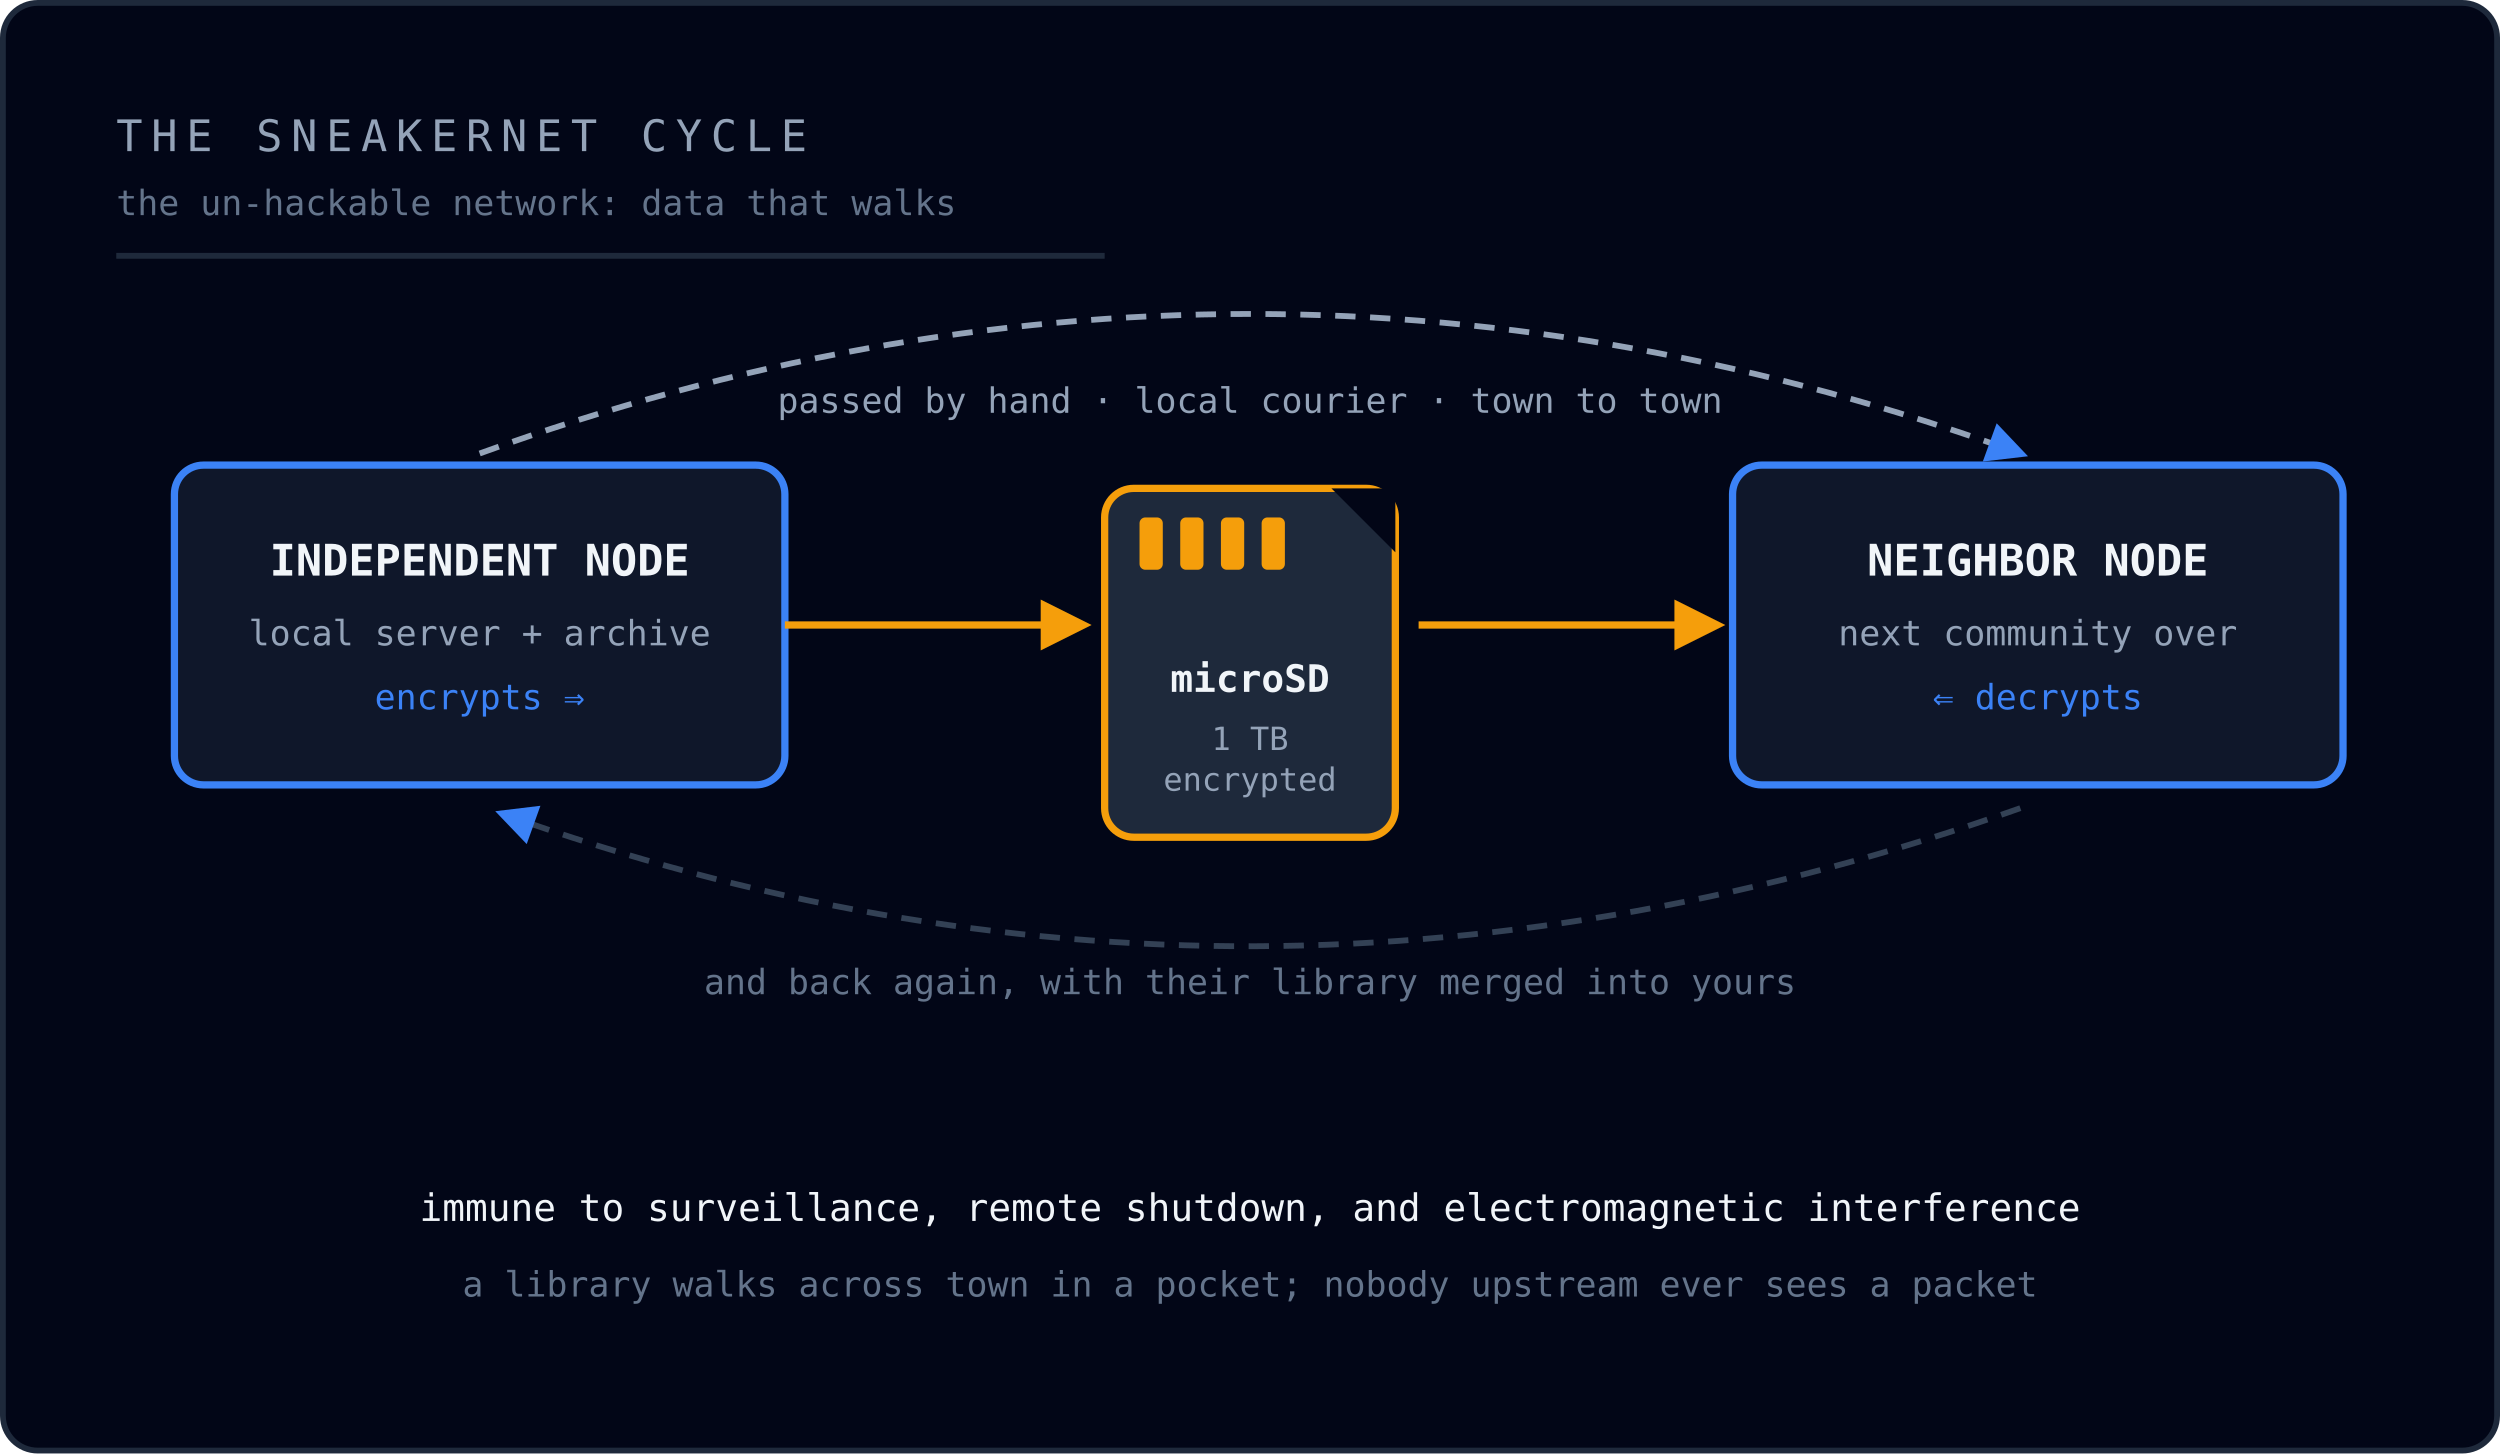
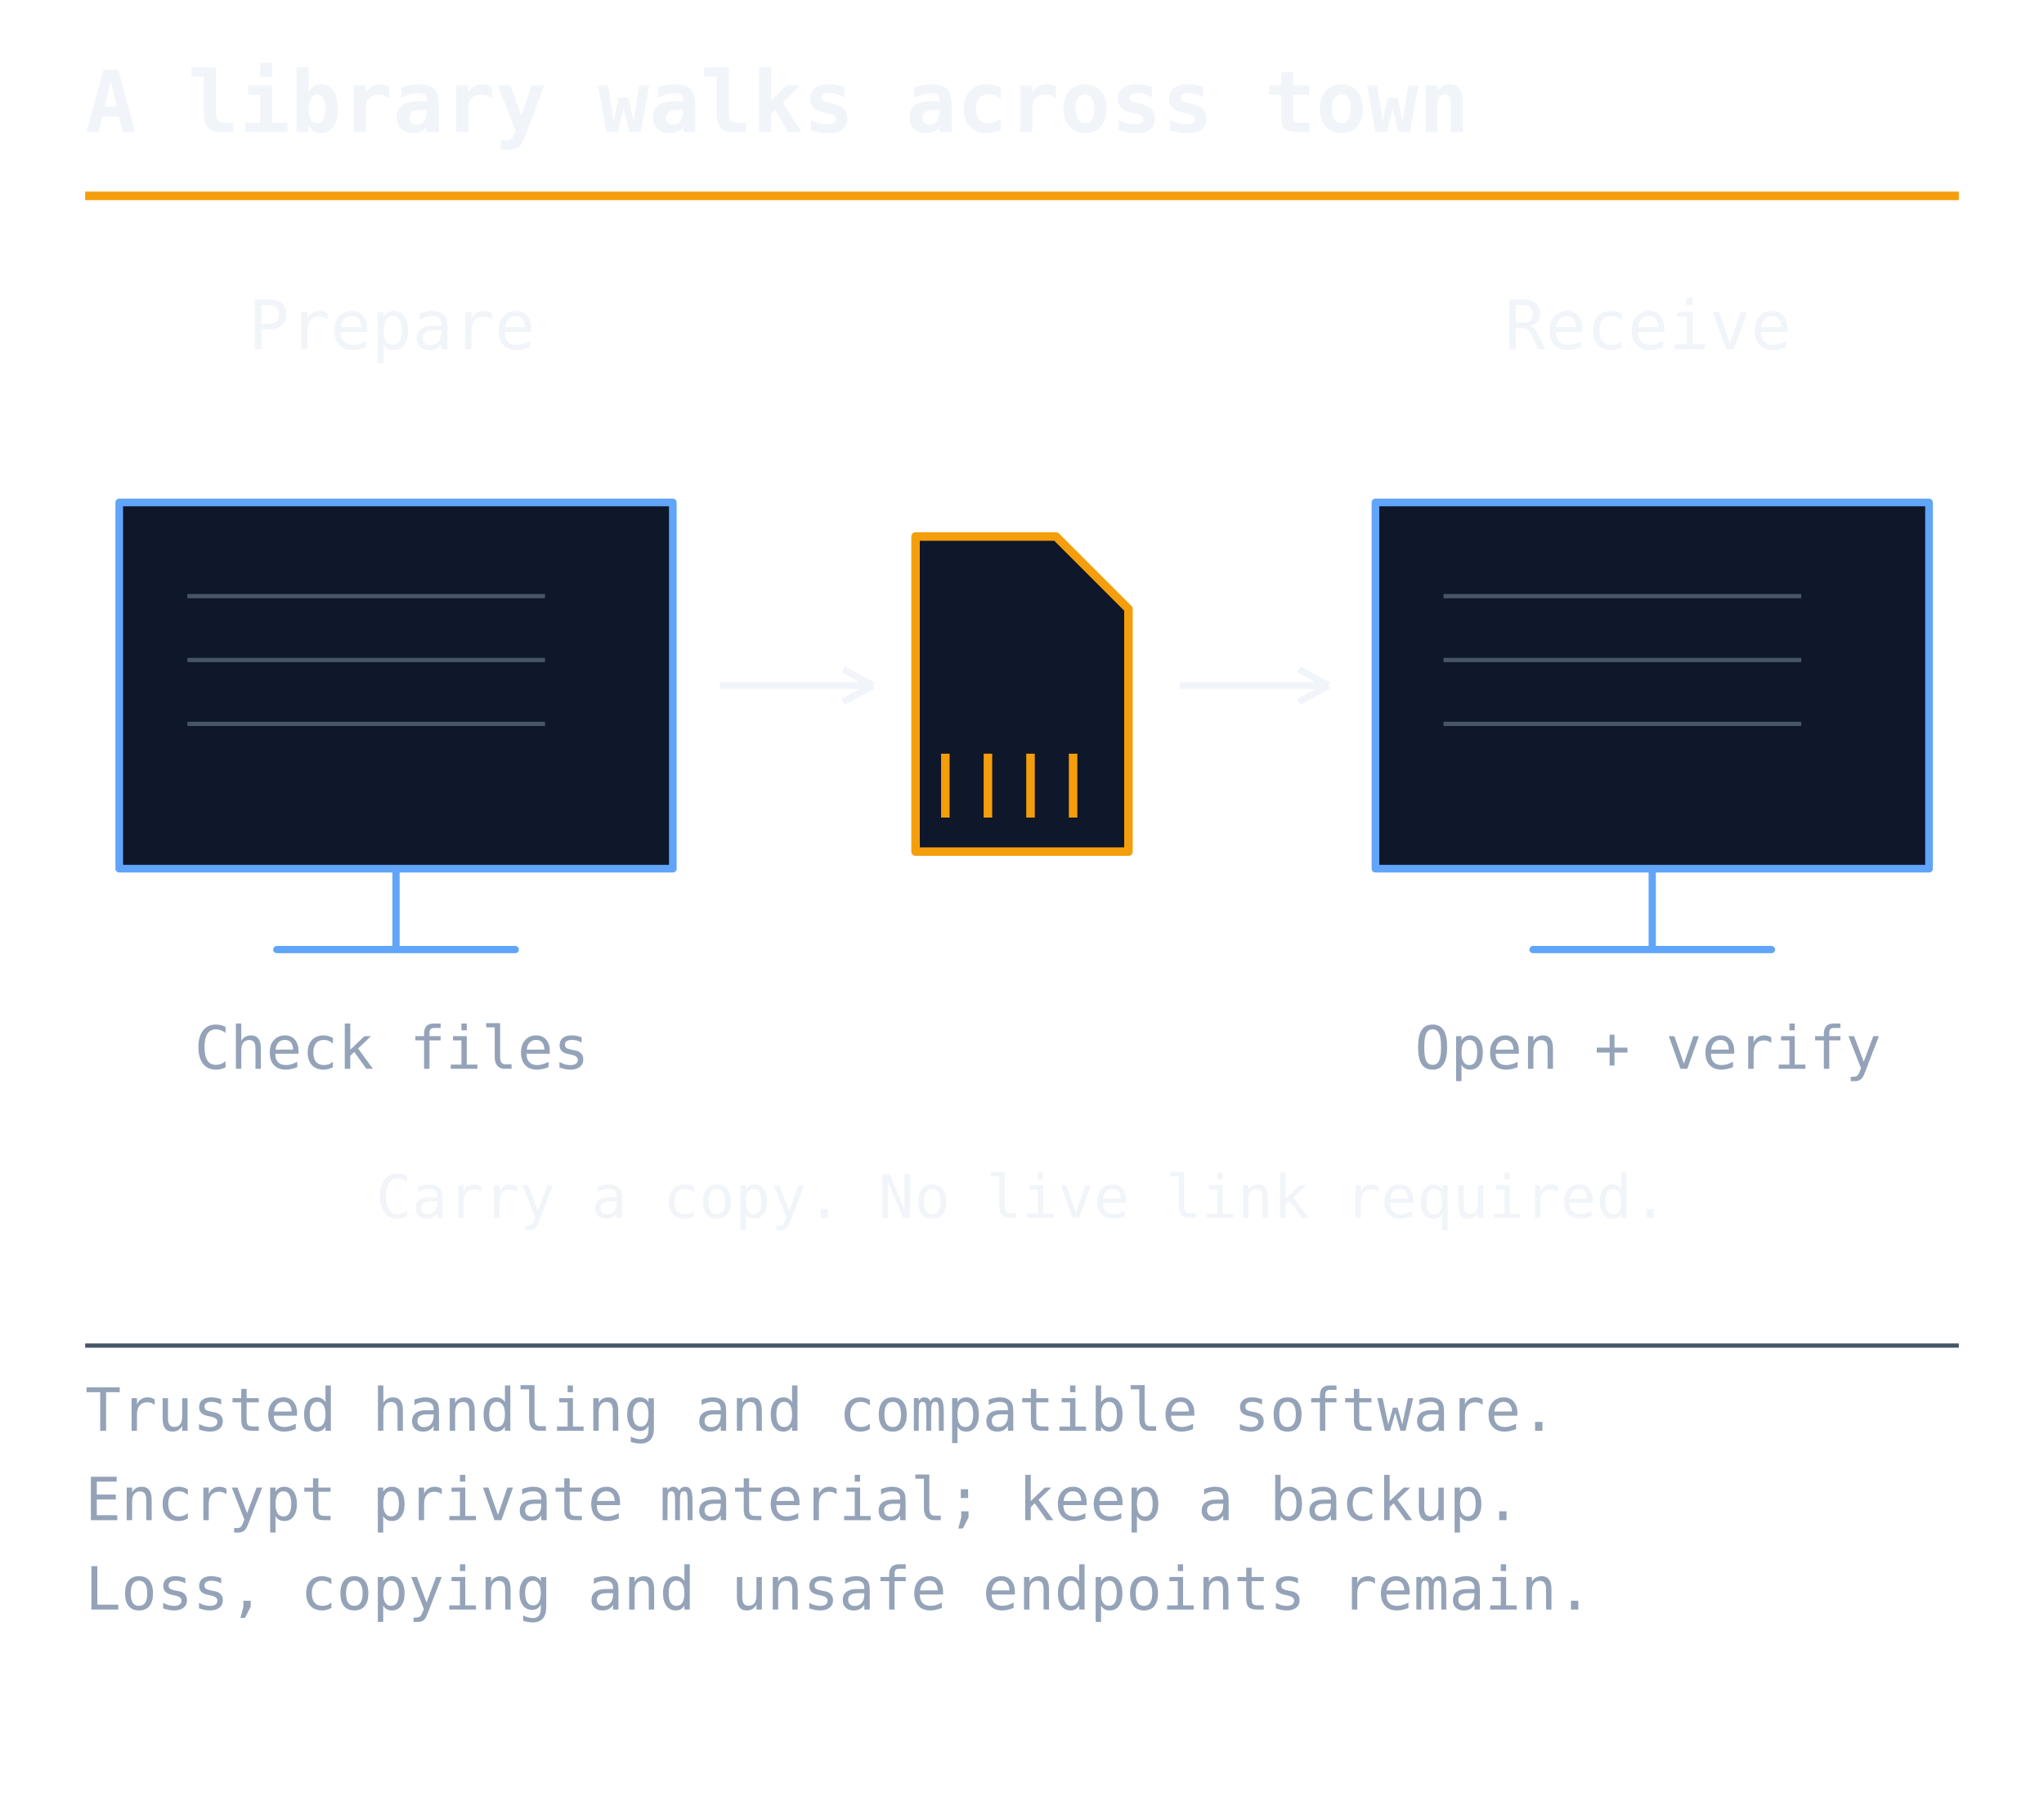
- <svg xmlns="http://www.w3.org/2000/svg" viewBox="0 0 860 500" font-family="'JetBrains Mono','SFMono-Regular',Menlo,Consolas,monospace">
-   <defs>
-     <marker id="aa" viewBox="0 0 10 10" refX="8" refY="5" markerWidth="7" markerHeight="7" orient="auto-start-reverse">
-       <path d="M0,0L10,5L0,10z" fill="#f59e0b" />
-     </marker>
-     <marker id="ab" viewBox="0 0 10 10" refX="8" refY="5" markerWidth="7" markerHeight="7" orient="auto-start-reverse">
-       <path d="M0,0L10,5L0,10z" fill="#3b82f6" />
-     </marker>
-   </defs>
-   <rect x="1" y="1" width="858" height="498" rx="12" fill="#020617" stroke="#1e293b" stroke-width="2" />
-   <text x="40" y="52" font-size="15" letter-spacing="3" fill="#94a3b8">THE SNEAKERNET CYCLE</text>
-   <text x="40" y="74" font-size="12" fill="#64748b">the un-hackable network: data that walks</text>
-   <line x1="40" y1="88" x2="380" y2="88" stroke="#1e293b" stroke-width="2" />
-   <rect x="60" y="160" width="210" height="110" rx="10" fill="#0f172a" stroke="#3b82f6" stroke-width="2.5" />
-   <text x="165" y="198" font-size="15" font-weight="600" fill="#f1f5f9" text-anchor="middle">INDEPENDENT NODE</text>
-   <text x="165" y="222" font-size="12" fill="#94a3b8" text-anchor="middle">local server + archive</text>
-   <text x="165" y="244" font-size="12" fill="#3b82f6" text-anchor="middle">encrypts ⇒</text>
-   <g transform="translate(380,168)">
-     <rect x="0" y="0" width="100" height="120" rx="10" fill="#1e293b" stroke="#f59e0b" stroke-width="2.5" />
-     <path d="M 78 0 L 100 22 L 100 0 Z" fill="#020617" />
-     <g fill="#f59e0b">
-       <rect x="12" y="10" width="8" height="18" rx="2" />
-       <rect x="26" y="10" width="8" height="18" rx="2" />
-       <rect x="40" y="10" width="8" height="18" rx="2" />
-       <rect x="54" y="10" width="8" height="18" rx="2" />
-     </g>
-     <text x="50" y="70" font-size="13" font-weight="600" fill="#f1f5f9" text-anchor="middle">microSD</text>
-     <text x="50" y="90" font-size="11" fill="#94a3b8" text-anchor="middle">1 TB</text>
-     <text x="50" y="104" font-size="11" fill="#94a3b8" text-anchor="middle">encrypted</text>
-   </g>
-   <line x1="270" y1="215" x2="372" y2="215" stroke="#f59e0b" stroke-width="2.5" marker-end="url(#aa)" />
-   <line x1="488" y1="215" x2="590" y2="215" stroke="#f59e0b" stroke-width="2.5" marker-end="url(#aa)" />
-   <path d="M 165 156 Q 430 60 695 156" fill="none" stroke="#94a3b8" stroke-width="2" stroke-dasharray="7 5" marker-end="url(#ab)" />
-   <text x="430" y="142" font-size="12" fill="#94a3b8" text-anchor="middle">passed by hand · local courier · town to town</text>
-   <rect x="596" y="160" width="210" height="110" rx="10" fill="#0f172a" stroke="#3b82f6" stroke-width="2.5" />
-   <text x="701" y="198" font-size="15" font-weight="600" fill="#f1f5f9" text-anchor="middle">NEIGHBOR NODE</text>
-   <text x="701" y="222" font-size="12" fill="#94a3b8" text-anchor="middle">next community over</text>
-   <text x="701" y="244" font-size="12" fill="#3b82f6" text-anchor="middle">⇐ decrypts</text>
-   <path d="M 695 278 Q 430 372 173 280" fill="none" stroke="#334155" stroke-width="2" stroke-dasharray="7 5" marker-end="url(#ab)" />
-   <text x="430" y="342" font-size="12" fill="#64748b" text-anchor="middle">and back again, with their library merged into yours</text>
-   <text x="430" y="420" font-size="13" fill="#f1f5f9" text-anchor="middle">immune to surveillance, remote shutdown, and electromagnetic interference</text>
-   <text x="430" y="446" font-size="12" fill="#64748b" text-anchor="middle">a library walks across town in a pocket; nobody upstream ever sees a packet</text>
+ <svg xmlns="http://www.w3.org/2000/svg" viewBox="0 0 480 424" role="img" aria-labelledby="title desc" font-family="JetBrains Mono, monospace">
+   <text x="20" y="31" font-size="20" fill="#f1f5f9" text-anchor="start" font-weight="600">A library walks across town</text>
+   <path d="M20 46L460 46" fill="none" stroke="#f59e0b" stroke-width="2" />
+   <text x="92" y="82" font-size="16" fill="#f1f5f9" text-anchor="middle" font-weight="400">Prepare</text>
+   <text x="387" y="82" font-size="16" fill="#f1f5f9" text-anchor="middle" font-weight="400">Receive</text>
+   <path d="M28 118H158V204H28Z" fill="#0f172a" stroke="#60a5fa" stroke-width="1.8" stroke-linejoin="round" stroke-linecap="round" />
+   <path d="M44 140L128 140" fill="none" stroke="#475569" stroke-width="1" />
+   <path d="M44 155L128 155" fill="none" stroke="#475569" stroke-width="1" />
+   <path d="M44 170L128 170" fill="none" stroke="#475569" stroke-width="1" />
+   <path d="M93 205V222M65 223H121" fill="none" stroke="#60a5fa" stroke-width="1.7" stroke-linejoin="round" stroke-linecap="round" />
+   <path d="M323 118H453V204H323Z" fill="#0f172a" stroke="#60a5fa" stroke-width="1.8" stroke-linejoin="round" stroke-linecap="round" />
+   <path d="M339 140L423 140" fill="none" stroke="#475569" stroke-width="1" />
+   <path d="M339 155L423 155" fill="none" stroke="#475569" stroke-width="1" />
+   <path d="M339 170L423 170" fill="none" stroke="#475569" stroke-width="1" />
+   <path d="M388 205V222M360 223H416" fill="none" stroke="#60a5fa" stroke-width="1.7" stroke-linejoin="round" stroke-linecap="round" />
+   <path d="M215 126H248L265 143V200H215Z" fill="#0f172a" stroke="#f59e0b" stroke-width="2" stroke-linejoin="round" stroke-linecap="round" />
+   <path d="M222 177L222 192" fill="none" stroke="#f59e0b" stroke-width="2" />
+   <path d="M232 177L232 192" fill="none" stroke="#f59e0b" stroke-width="2" />
+   <path d="M242 177L242 192" fill="none" stroke="#f59e0b" stroke-width="2" />
+   <path d="M252 177L252 192" fill="none" stroke="#f59e0b" stroke-width="2" />
+   <path d="M169 161L205 161" fill="none" stroke="#f1f5f9" stroke-width="1.6" />
+   <path d="M205 161L197.979 164.835" fill="none" stroke="#f1f5f9" stroke-width="1.6" />
+   <path d="M205 161L197.979 157.165" fill="none" stroke="#f1f5f9" stroke-width="1.6" />
+   <path d="M277 161L312 161" fill="none" stroke="#f1f5f9" stroke-width="1.6" />
+   <path d="M312 161L304.979 164.835" fill="none" stroke="#f1f5f9" stroke-width="1.6" />
+   <path d="M312 161L304.979 157.165" fill="none" stroke="#f1f5f9" stroke-width="1.6" />
+   <text x="92" y="251" font-size="14" fill="#94a3b8" text-anchor="middle" font-weight="400">Check files</text>
+   <text x="387" y="251" font-size="14" fill="#94a3b8" text-anchor="middle" font-weight="400">Open + verify</text>
+   <text x="240" y="286" font-size="14" fill="#f1f5f9" text-anchor="middle" font-weight="400">Carry a copy. No live link required.</text>
+   <path d="M20 316L460 316" fill="none" stroke="#475569" stroke-width="1" />
+   <text x="20" y="336" font-size="14" fill="#94a3b8" text-anchor="start" font-weight="400">Trusted handling and compatible software.</text>
+   <text x="20" y="357" font-size="14" fill="#94a3b8" text-anchor="start" font-weight="400">Encrypt private material; keep a backup.</text>
+   <text x="20" y="378" font-size="14" fill="#94a3b8" text-anchor="start" font-weight="400">Loss, copying and unsafe endpoints remain.</text>
</svg>
